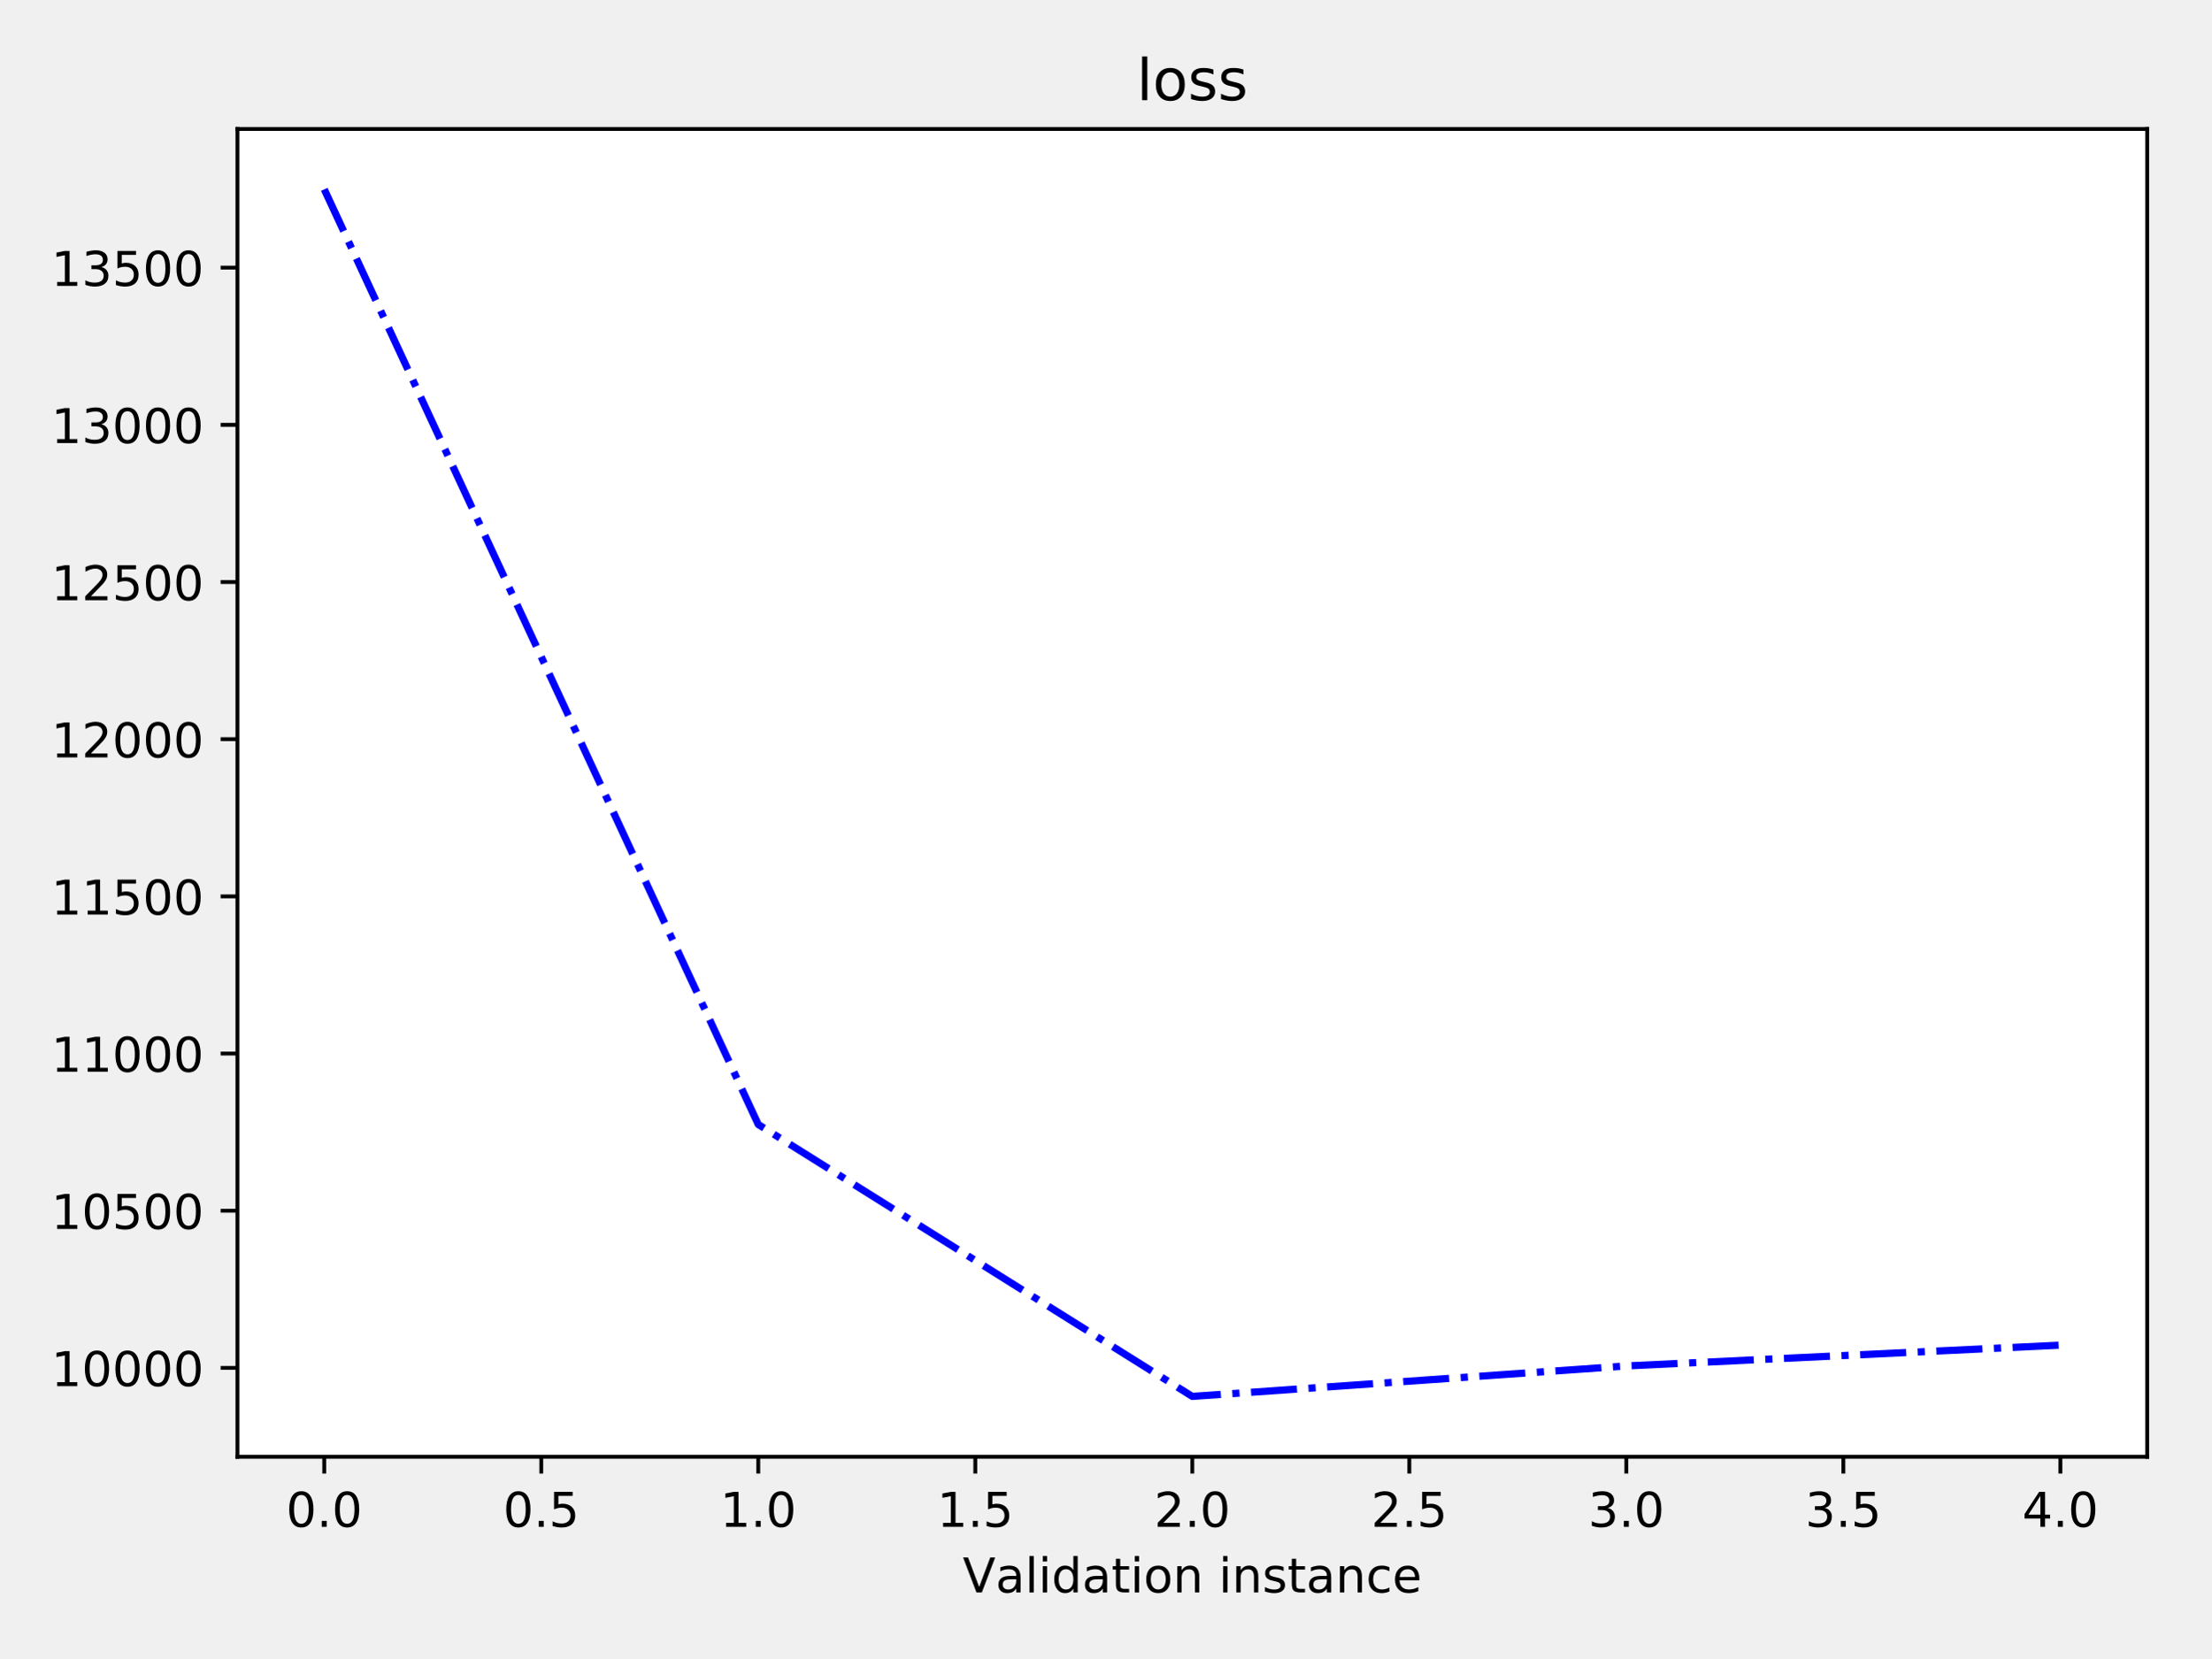
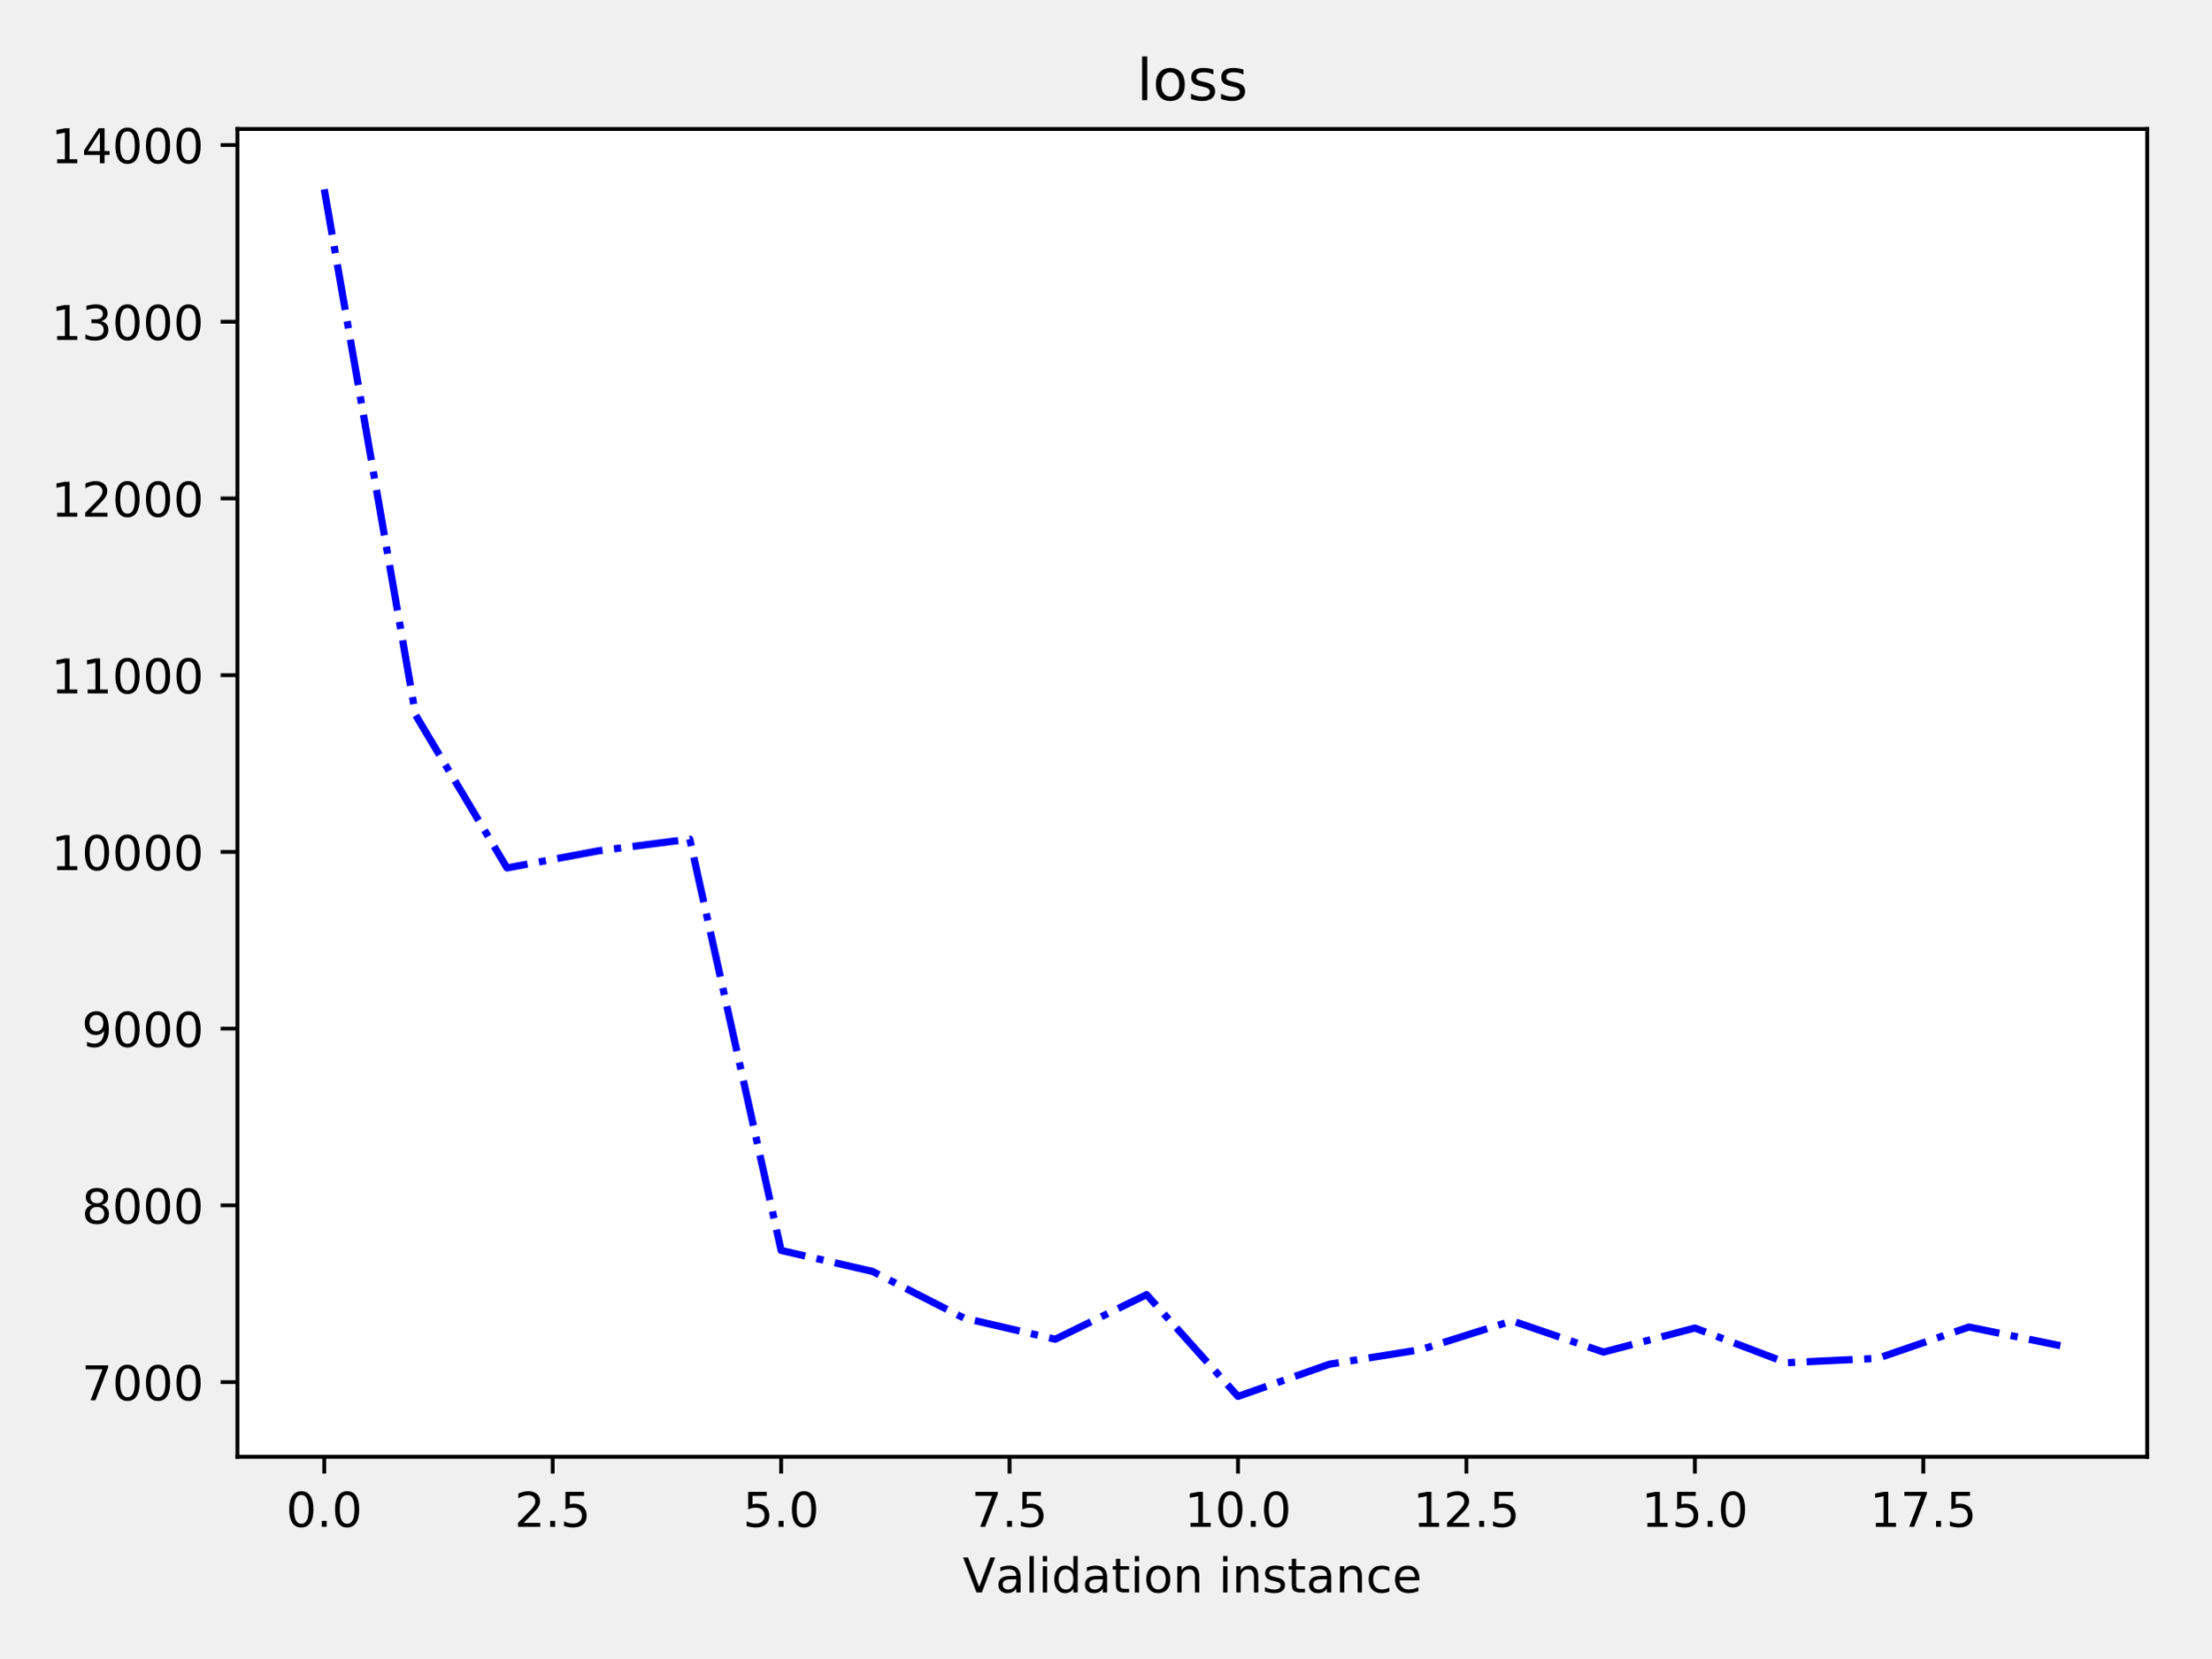
<svg xmlns="http://www.w3.org/2000/svg" xmlns:xlink="http://www.w3.org/1999/xlink" height="345.6pt" version="1.1" viewBox="0 0 460.8 345.6" width="460.8pt">
  <defs>
    <style type="text/css">
*{stroke-linecap:butt;stroke-linejoin:round;}
  </style>
  </defs>
  <g id="figure_1">
    <g id="axes_1">
      <g id="patch_1">
        <path d="M 49.48 303.64  L 447.48 303.64  L 447.48 26.88  L 49.48 26.88  z " style="fill:#ffffff;" />
      </g>
      <g id="matplotlib.axis_1">
        <g id="xtick_1">
          <g id="line2d_1">
            <defs>
-               <path d="M 0 0  L 0 3.5  " id="m26a36764b0" style="stroke:#000000;stroke-width:0.8;" />
-             </defs>
-             <g>
-               <use style="stroke:#000000;stroke-width:0.8;" x="67.571" xlink:href="#m26a36764b0" y="303.64" />
+               <path d="M 0 0  L 0 3.5  " id="m8a1fa33172" style="stroke:#000000;stroke-width:0.8;" />
+             </defs>
+             <g>
+               <use style="stroke:#000000;stroke-width:0.8;" x="67.571" xlink:href="#m8a1fa33172" y="303.64" />
            </g>
          </g>
          <g id="text_1">
            <defs>
              <path d="M 31.781 66.406  Q 24.172 66.406 20.328 58.906  Q 16.5 51.422 16.5 36.375  Q 16.5 21.391 20.328 13.891  Q 24.172 6.391 31.781 6.391  Q 39.453 6.391 43.281 13.891  Q 47.125 21.391 47.125 36.375  Q 47.125 51.422 43.281 58.906  Q 39.453 66.406 31.781 66.406  z M 31.781 74.219  Q 44.047 74.219 50.516 64.516  Q 56.984 54.828 56.984 36.375  Q 56.984 17.969 50.516 8.266  Q 44.047 -1.422 31.781 -1.422  Q 19.531 -1.422 13.062 8.266  Q 6.594 17.969 6.594 36.375  Q 6.594 54.828 13.062 64.516  Q 19.531 74.219 31.781 74.219  z " id="DejaVuSans-30" />
              <path d="M 10.688 12.406  L 21 12.406  L 21 0  L 10.688 0  z " id="DejaVuSans-2e" />
            </defs>
            <g transform="translate(59.61935 318.2384)scale(0.1 -0.1)">
              <use xlink:href="#DejaVuSans-30" />
              <use x="63.623" xlink:href="#DejaVuSans-2e" />
              <use x="95.41" xlink:href="#DejaVuSans-30" />
            </g>
          </g>
        </g>
        <g id="xtick_2">
          <g id="line2d_2">
            <g>
-               <use style="stroke:#000000;stroke-width:0.8;" x="112.798" xlink:href="#m26a36764b0" y="303.64" />
+               <use style="stroke:#000000;stroke-width:0.8;" x="115.179" xlink:href="#m8a1fa33172" y="303.64" />
            </g>
          </g>
          <g id="text_2">
            <defs>
+               <path d="M 19.188 8.297  L 53.609 8.297  L 53.609 0  L 7.328 0  L 7.328 8.297  Q 12.938 14.109 22.625 23.891  Q 32.328 33.688 34.812 36.531  Q 39.547 41.844 41.422 45.531  Q 43.312 49.219 43.312 52.781  Q 43.312 58.594 39.234 62.25  Q 35.156 65.922 28.609 65.922  Q 23.969 65.922 18.812 64.312  Q 13.672 62.703 7.812 59.422  L 7.812 69.391  Q 13.766 71.781 18.938 73  Q 24.125 74.219 28.422 74.219  Q 39.75 74.219 46.484 68.547  Q 53.219 62.891 53.219 53.422  Q 53.219 48.922 51.531 44.891  Q 49.859 40.875 45.406 35.406  Q 44.188 33.984 37.641 27.219  Q 31.109 20.453 19.188 8.297  z " id="DejaVuSans-32" />
              <path d="M 10.797 72.906  L 49.516 72.906  L 49.516 64.594  L 19.828 64.594  L 19.828 46.734  Q 21.969 47.469 24.109 47.828  Q 26.266 48.188 28.422 48.188  Q 40.625 48.188 47.75 41.5  Q 54.891 34.812 54.891 23.391  Q 54.891 11.625 47.562 5.094  Q 40.234 -1.422 26.906 -1.422  Q 22.312 -1.422 17.547 -0.641  Q 12.797 0.141 7.719 1.703  L 7.719 11.625  Q 12.109 9.234 16.797 8.062  Q 21.484 6.891 26.703 6.891  Q 35.156 6.891 40.078 11.328  Q 45.016 15.766 45.016 23.391  Q 45.016 31 40.078 35.438  Q 35.156 39.891 26.703 39.891  Q 22.75 39.891 18.812 39.016  Q 14.891 38.141 10.797 36.281  z " id="DejaVuSans-35" />
            </defs>
-             <g transform="translate(104.8466 318.2384)scale(0.1 -0.1)">
-               <use xlink:href="#DejaVuSans-30" />
-               <use x="63.623" xlink:href="#DejaVuSans-2e" />
-               <use x="95.41" xlink:href="#DejaVuSans-35" />
-             </g>
-           </g>
-         </g>
-         <g id="xtick_3">
-           <g id="line2d_3">
-             <g>
-               <use style="stroke:#000000;stroke-width:0.8;" x="158.025" xlink:href="#m26a36764b0" y="303.64" />
-             </g>
-           </g>
-           <g id="text_3">
-             <defs>
-               <path d="M 12.406 8.297  L 28.516 8.297  L 28.516 63.922  L 10.984 60.406  L 10.984 69.391  L 28.422 72.906  L 38.281 72.906  L 38.281 8.297  L 54.391 8.297  L 54.391 0  L 12.406 0  z " id="DejaVuSans-31" />
-             </defs>
-             <g transform="translate(150.0739 318.2384)scale(0.1 -0.1)">
-               <use xlink:href="#DejaVuSans-31" />
-               <use x="63.623" xlink:href="#DejaVuSans-2e" />
-               <use x="95.41" xlink:href="#DejaVuSans-30" />
-             </g>
-           </g>
-         </g>
-         <g id="xtick_4">
-           <g id="line2d_4">
-             <g>
-               <use style="stroke:#000000;stroke-width:0.8;" x="203.253" xlink:href="#m26a36764b0" y="303.64" />
-             </g>
-           </g>
-           <g id="text_4">
-             <g transform="translate(195.3012 318.2384)scale(0.1 -0.1)">
-               <use xlink:href="#DejaVuSans-31" />
-               <use x="63.623" xlink:href="#DejaVuSans-2e" />
-               <use x="95.41" xlink:href="#DejaVuSans-35" />
-             </g>
-           </g>
-         </g>
-         <g id="xtick_5">
-           <g id="line2d_5">
-             <g>
-               <use style="stroke:#000000;stroke-width:0.8;" x="248.48" xlink:href="#m26a36764b0" y="303.64" />
-             </g>
-           </g>
-           <g id="text_5">
-             <defs>
-               <path d="M 19.188 8.297  L 53.609 8.297  L 53.609 0  L 7.328 0  L 7.328 8.297  Q 12.938 14.109 22.625 23.891  Q 32.328 33.688 34.812 36.531  Q 39.547 41.844 41.422 45.531  Q 43.312 49.219 43.312 52.781  Q 43.312 58.594 39.234 62.25  Q 35.156 65.922 28.609 65.922  Q 23.969 65.922 18.812 64.312  Q 13.672 62.703 7.812 59.422  L 7.812 69.391  Q 13.766 71.781 18.938 73  Q 24.125 74.219 28.422 74.219  Q 39.75 74.219 46.484 68.547  Q 53.219 62.891 53.219 53.422  Q 53.219 48.922 51.531 44.891  Q 49.859 40.875 45.406 35.406  Q 44.188 33.984 37.641 27.219  Q 31.109 20.453 19.188 8.297  z " id="DejaVuSans-32" />
-             </defs>
-             <g transform="translate(240.5284 318.2384)scale(0.1 -0.1)">
-               <use xlink:href="#DejaVuSans-32" />
-               <use x="63.623" xlink:href="#DejaVuSans-2e" />
-               <use x="95.41" xlink:href="#DejaVuSans-30" />
-             </g>
-           </g>
-         </g>
-         <g id="xtick_6">
-           <g id="line2d_6">
-             <g>
-               <use style="stroke:#000000;stroke-width:0.8;" x="293.707" xlink:href="#m26a36764b0" y="303.64" />
-             </g>
-           </g>
-           <g id="text_6">
-             <g transform="translate(285.7557 318.2384)scale(0.1 -0.1)">
+             <g transform="translate(107.227 318.2384)scale(0.1 -0.1)">
              <use xlink:href="#DejaVuSans-32" />
              <use x="63.623" xlink:href="#DejaVuSans-2e" />
              <use x="95.41" xlink:href="#DejaVuSans-35" />
            </g>
          </g>
        </g>
+         <g id="xtick_3">
+           <g id="line2d_3">
+             <g>
+               <use style="stroke:#000000;stroke-width:0.8;" x="162.786" xlink:href="#m8a1fa33172" y="303.64" />
+             </g>
+           </g>
+           <g id="text_3">
+             <g transform="translate(154.8347 318.2384)scale(0.1 -0.1)">
+               <use xlink:href="#DejaVuSans-35" />
+               <use x="63.623" xlink:href="#DejaVuSans-2e" />
+               <use x="95.41" xlink:href="#DejaVuSans-30" />
+             </g>
+           </g>
+         </g>
+         <g id="xtick_4">
+           <g id="line2d_4">
+             <g>
+               <use style="stroke:#000000;stroke-width:0.8;" x="210.394" xlink:href="#m8a1fa33172" y="303.64" />
+             </g>
+           </g>
+           <g id="text_4">
+             <defs>
+               <path d="M 8.203 72.906  L 55.078 72.906  L 55.078 68.703  L 28.609 0  L 18.312 0  L 43.219 64.594  L 8.203 64.594  z " id="DejaVuSans-37" />
+             </defs>
+             <g transform="translate(202.4423 318.2384)scale(0.1 -0.1)">
+               <use xlink:href="#DejaVuSans-37" />
+               <use x="63.623" xlink:href="#DejaVuSans-2e" />
+               <use x="95.41" xlink:href="#DejaVuSans-35" />
+             </g>
+           </g>
+         </g>
+         <g id="xtick_5">
+           <g id="line2d_5">
+             <g>
+               <use style="stroke:#000000;stroke-width:0.8;" x="258.002" xlink:href="#m8a1fa33172" y="303.64" />
+             </g>
+           </g>
+           <g id="text_5">
+             <defs>
+               <path d="M 12.406 8.297  L 28.516 8.297  L 28.516 63.922  L 10.984 60.406  L 10.984 69.391  L 28.422 72.906  L 38.281 72.906  L 38.281 8.297  L 54.391 8.297  L 54.391 0  L 12.406 0  z " id="DejaVuSans-31" />
+             </defs>
+             <g transform="translate(246.8687 318.2384)scale(0.1 -0.1)">
+               <use xlink:href="#DejaVuSans-31" />
+               <use x="63.623" xlink:href="#DejaVuSans-30" />
+               <use x="127.246" xlink:href="#DejaVuSans-2e" />
+               <use x="159.033" xlink:href="#DejaVuSans-30" />
+             </g>
+           </g>
+         </g>
+         <g id="xtick_6">
+           <g id="line2d_6">
+             <g>
+               <use style="stroke:#000000;stroke-width:0.8;" x="305.609" xlink:href="#m8a1fa33172" y="303.64" />
+             </g>
+           </g>
+           <g id="text_6">
+             <g transform="translate(294.4764 318.2384)scale(0.1 -0.1)">
+               <use xlink:href="#DejaVuSans-31" />
+               <use x="63.623" xlink:href="#DejaVuSans-32" />
+               <use x="127.246" xlink:href="#DejaVuSans-2e" />
+               <use x="159.033" xlink:href="#DejaVuSans-35" />
+             </g>
+           </g>
+         </g>
        <g id="xtick_7">
          <g id="line2d_7">
            <g>
-               <use style="stroke:#000000;stroke-width:0.8;" x="338.935" xlink:href="#m26a36764b0" y="303.64" />
+               <use style="stroke:#000000;stroke-width:0.8;" x="353.217" xlink:href="#m8a1fa33172" y="303.64" />
            </g>
          </g>
          <g id="text_7">
-             <defs>
-               <path d="M 40.578 39.312  Q 47.656 37.797 51.625 33  Q 55.609 28.219 55.609 21.188  Q 55.609 10.406 48.188 4.484  Q 40.766 -1.422 27.094 -1.422  Q 22.516 -1.422 17.656 -0.516  Q 12.797 0.391 7.625 2.203  L 7.625 11.719  Q 11.719 9.328 16.594 8.109  Q 21.484 6.891 26.812 6.891  Q 36.078 6.891 40.938 10.547  Q 45.797 14.203 45.797 21.188  Q 45.797 27.641 41.281 31.266  Q 36.766 34.906 28.719 34.906  L 20.219 34.906  L 20.219 43.016  L 29.109 43.016  Q 36.375 43.016 40.234 45.922  Q 44.094 48.828 44.094 54.297  Q 44.094 59.906 40.109 62.906  Q 36.141 65.922 28.719 65.922  Q 24.656 65.922 20.016 65.031  Q 15.375 64.156 9.812 62.312  L 9.812 71.094  Q 15.438 72.656 20.344 73.438  Q 25.25 74.219 29.594 74.219  Q 40.828 74.219 47.359 69.109  Q 53.906 64.016 53.906 55.328  Q 53.906 49.266 50.438 45.094  Q 46.969 40.922 40.578 39.312  z " id="DejaVuSans-33" />
-             </defs>
-             <g transform="translate(330.983 318.2384)scale(0.1 -0.1)">
-               <use xlink:href="#DejaVuSans-33" />
-               <use x="63.623" xlink:href="#DejaVuSans-2e" />
-               <use x="95.41" xlink:href="#DejaVuSans-30" />
+             <g transform="translate(342.084 318.2384)scale(0.1 -0.1)">
+               <use xlink:href="#DejaVuSans-31" />
+               <use x="63.623" xlink:href="#DejaVuSans-35" />
+               <use x="127.246" xlink:href="#DejaVuSans-2e" />
+               <use x="159.033" xlink:href="#DejaVuSans-30" />
            </g>
          </g>
        </g>
        <g id="xtick_8">
          <g id="line2d_8">
            <g>
-               <use style="stroke:#000000;stroke-width:0.8;" x="384.162" xlink:href="#m26a36764b0" y="303.64" />
+               <use style="stroke:#000000;stroke-width:0.8;" x="400.824" xlink:href="#m8a1fa33172" y="303.64" />
            </g>
          </g>
          <g id="text_8">
-             <g transform="translate(376.2103 318.2384)scale(0.1 -0.1)">
-               <use xlink:href="#DejaVuSans-33" />
-               <use x="63.623" xlink:href="#DejaVuSans-2e" />
-               <use x="95.41" xlink:href="#DejaVuSans-35" />
-             </g>
-           </g>
-         </g>
-         <g id="xtick_9">
-           <g id="line2d_9">
-             <g>
-               <use style="stroke:#000000;stroke-width:0.8;" x="429.389" xlink:href="#m26a36764b0" y="303.64" />
-             </g>
-           </g>
-           <g id="text_9">
-             <defs>
-               <path d="M 37.797 64.312  L 12.891 25.391  L 37.797 25.391  z M 35.203 72.906  L 47.609 72.906  L 47.609 25.391  L 58.016 25.391  L 58.016 17.188  L 47.609 17.188  L 47.609 0  L 37.797 0  L 37.797 17.188  L 4.891 17.188  L 4.891 26.703  z " id="DejaVuSans-34" />
-             </defs>
-             <g transform="translate(421.4375 318.2384)scale(0.1 -0.1)">
-               <use xlink:href="#DejaVuSans-34" />
-               <use x="63.623" xlink:href="#DejaVuSans-2e" />
-               <use x="95.41" xlink:href="#DejaVuSans-30" />
-             </g>
-           </g>
-         </g>
-         <g id="text_10">
+             <g transform="translate(389.6917 318.2384)scale(0.1 -0.1)">
+               <use xlink:href="#DejaVuSans-31" />
+               <use x="63.623" xlink:href="#DejaVuSans-37" />
+               <use x="127.246" xlink:href="#DejaVuSans-2e" />
+               <use x="159.033" xlink:href="#DejaVuSans-35" />
+             </g>
+           </g>
+         </g>
+         <g id="text_9">
          <defs>
            <path d="M 28.609 0  L 0.781 72.906  L 11.078 72.906  L 34.188 11.531  L 57.328 72.906  L 67.578 72.906  L 39.797 0  z " id="DejaVuSans-56" />
            <path d="M 34.281 27.484  Q 23.391 27.484 19.188 25  Q 14.984 22.516 14.984 16.5  Q 14.984 11.719 18.141 8.906  Q 21.297 6.109 26.703 6.109  Q 34.188 6.109 38.703 11.406  Q 43.219 16.703 43.219 25.484  L 43.219 27.484  z M 52.203 31.203  L 52.203 0  L 43.219 0  L 43.219 8.297  Q 40.141 3.328 35.547 0.953  Q 30.953 -1.422 24.312 -1.422  Q 15.922 -1.422 10.953 3.297  Q 6 8.016 6 15.922  Q 6 25.141 12.172 29.828  Q 18.359 34.516 30.609 34.516  L 43.219 34.516  L 43.219 35.406  Q 43.219 41.609 39.141 45  Q 35.062 48.391 27.688 48.391  Q 23 48.391 18.547 47.266  Q 14.109 46.141 10.016 43.891  L 10.016 52.203  Q 14.938 54.109 19.578 55.047  Q 24.219 56 28.609 56  Q 40.484 56 46.344 49.844  Q 52.203 43.703 52.203 31.203  z " id="DejaVuSans-61" />
            <path d="M 9.422 75.984  L 18.406 75.984  L 18.406 0  L 9.422 0  z " id="DejaVuSans-6c" />
            <path d="M 9.422 54.688  L 18.406 54.688  L 18.406 0  L 9.422 0  z M 9.422 75.984  L 18.406 75.984  L 18.406 64.594  L 9.422 64.594  z " id="DejaVuSans-69" />
            <path d="M 45.406 46.391  L 45.406 75.984  L 54.391 75.984  L 54.391 0  L 45.406 0  L 45.406 8.203  Q 42.578 3.328 38.25 0.953  Q 33.938 -1.422 27.875 -1.422  Q 17.969 -1.422 11.734 6.484  Q 5.516 14.406 5.516 27.297  Q 5.516 40.188 11.734 48.094  Q 17.969 56 27.875 56  Q 33.938 56 38.25 53.625  Q 42.578 51.266 45.406 46.391  z M 14.797 27.297  Q 14.797 17.391 18.875 11.75  Q 22.953 6.109 30.078 6.109  Q 37.203 6.109 41.297 11.75  Q 45.406 17.391 45.406 27.297  Q 45.406 37.203 41.297 42.844  Q 37.203 48.484 30.078 48.484  Q 22.953 48.484 18.875 42.844  Q 14.797 37.203 14.797 27.297  z " id="DejaVuSans-64" />
            <path d="M 18.312 70.219  L 18.312 54.688  L 36.812 54.688  L 36.812 47.703  L 18.312 47.703  L 18.312 18.016  Q 18.312 11.328 20.141 9.422  Q 21.969 7.516 27.594 7.516  L 36.812 7.516  L 36.812 0  L 27.594 0  Q 17.188 0 13.234 3.875  Q 9.281 7.766 9.281 18.016  L 9.281 47.703  L 2.688 47.703  L 2.688 54.688  L 9.281 54.688  L 9.281 70.219  z " id="DejaVuSans-74" />
            <path d="M 30.609 48.391  Q 23.391 48.391 19.188 42.75  Q 14.984 37.109 14.984 27.297  Q 14.984 17.484 19.156 11.844  Q 23.344 6.203 30.609 6.203  Q 37.797 6.203 41.984 11.859  Q 46.188 17.531 46.188 27.297  Q 46.188 37.016 41.984 42.703  Q 37.797 48.391 30.609 48.391  z M 30.609 56  Q 42.328 56 49.016 48.375  Q 55.719 40.766 55.719 27.297  Q 55.719 13.875 49.016 6.219  Q 42.328 -1.422 30.609 -1.422  Q 18.844 -1.422 12.172 6.219  Q 5.516 13.875 5.516 27.297  Q 5.516 40.766 12.172 48.375  Q 18.844 56 30.609 56  z " id="DejaVuSans-6f" />
            <path d="M 54.891 33.016  L 54.891 0  L 45.906 0  L 45.906 32.719  Q 45.906 40.484 42.875 44.328  Q 39.844 48.188 33.797 48.188  Q 26.516 48.188 22.312 43.547  Q 18.109 38.922 18.109 30.906  L 18.109 0  L 9.078 0  L 9.078 54.688  L 18.109 54.688  L 18.109 46.188  Q 21.344 51.125 25.703 53.562  Q 30.078 56 35.797 56  Q 45.219 56 50.047 50.172  Q 54.891 44.344 54.891 33.016  z " id="DejaVuSans-6e" />
            <path id="DejaVuSans-20" />
            <path d="M 44.281 53.078  L 44.281 44.578  Q 40.484 46.531 36.375 47.5  Q 32.281 48.484 27.875 48.484  Q 21.188 48.484 17.844 46.438  Q 14.5 44.391 14.5 40.281  Q 14.5 37.156 16.891 35.375  Q 19.281 33.594 26.516 31.984  L 29.594 31.297  Q 39.156 29.25 43.188 25.516  Q 47.219 21.781 47.219 15.094  Q 47.219 7.469 41.188 3.016  Q 35.156 -1.422 24.609 -1.422  Q 20.219 -1.422 15.453 -0.562  Q 10.688 0.297 5.422 2  L 5.422 11.281  Q 10.406 8.688 15.234 7.391  Q 20.062 6.109 24.812 6.109  Q 31.156 6.109 34.562 8.281  Q 37.984 10.453 37.984 14.406  Q 37.984 18.062 35.516 20.016  Q 33.062 21.969 24.703 23.781  L 21.578 24.516  Q 13.234 26.266 9.516 29.906  Q 5.812 33.547 5.812 39.891  Q 5.812 47.609 11.281 51.797  Q 16.75 56 26.812 56  Q 31.781 56 36.172 55.266  Q 40.578 54.547 44.281 53.078  z " id="DejaVuSans-73" />
            <path d="M 48.781 52.594  L 48.781 44.188  Q 44.969 46.297 41.141 47.344  Q 37.312 48.391 33.406 48.391  Q 24.656 48.391 19.812 42.844  Q 14.984 37.312 14.984 27.297  Q 14.984 17.281 19.812 11.734  Q 24.656 6.203 33.406 6.203  Q 37.312 6.203 41.141 7.25  Q 44.969 8.297 48.781 10.406  L 48.781 2.094  Q 45.016 0.344 40.984 -0.531  Q 36.969 -1.422 32.422 -1.422  Q 20.062 -1.422 12.781 6.344  Q 5.516 14.109 5.516 27.297  Q 5.516 40.672 12.859 48.328  Q 20.219 56 33.016 56  Q 37.156 56 41.109 55.141  Q 45.062 54.297 48.781 52.594  z " id="DejaVuSans-63" />
            <path d="M 56.203 29.594  L 56.203 25.203  L 14.891 25.203  Q 15.484 15.922 20.484 11.062  Q 25.484 6.203 34.422 6.203  Q 39.594 6.203 44.453 7.469  Q 49.312 8.734 54.109 11.281  L 54.109 2.781  Q 49.266 0.734 44.188 -0.344  Q 39.109 -1.422 33.891 -1.422  Q 20.797 -1.422 13.156 6.188  Q 5.516 13.812 5.516 26.812  Q 5.516 40.234 12.766 48.109  Q 20.016 56 32.328 56  Q 43.359 56 49.781 48.891  Q 56.203 41.797 56.203 29.594  z M 47.219 32.234  Q 47.125 39.594 43.094 43.984  Q 39.062 48.391 32.422 48.391  Q 24.906 48.391 20.391 44.141  Q 15.875 39.891 15.188 32.172  z " id="DejaVuSans-65" />
          </defs>
          <g transform="translate(200.637 331.9166)scale(0.1 -0.1)">
            <use xlink:href="#DejaVuSans-56" />
            <use x="68.299" xlink:href="#DejaVuSans-61" />
            <use x="129.578" xlink:href="#DejaVuSans-6c" />
            <use x="157.361" xlink:href="#DejaVuSans-69" />
            <use x="185.145" xlink:href="#DejaVuSans-64" />
            <use x="248.621" xlink:href="#DejaVuSans-61" />
            <use x="309.9" xlink:href="#DejaVuSans-74" />
            <use x="349.109" xlink:href="#DejaVuSans-69" />
            <use x="376.893" xlink:href="#DejaVuSans-6f" />
            <use x="438.074" xlink:href="#DejaVuSans-6e" />
            <use x="501.453" xlink:href="#DejaVuSans-20" />
            <use x="533.24" xlink:href="#DejaVuSans-69" />
            <use x="561.023" xlink:href="#DejaVuSans-6e" />
            <use x="624.402" xlink:href="#DejaVuSans-73" />
            <use x="676.502" xlink:href="#DejaVuSans-74" />
            <use x="715.711" xlink:href="#DejaVuSans-61" />
            <use x="776.99" xlink:href="#DejaVuSans-6e" />
            <use x="840.369" xlink:href="#DejaVuSans-63" />
            <use x="895.35" xlink:href="#DejaVuSans-65" />
          </g>
        </g>
      </g>
      <g id="matplotlib.axis_2">
        <g id="ytick_1">
+           <g id="line2d_9">
+             <defs>
+               <path d="M 0 0  L -3.5 0  " id="m6f8c12708c" style="stroke:#000000;stroke-width:0.8;" />
+             </defs>
+             <g>
+               <use style="stroke:#000000;stroke-width:0.8;" x="49.48" xlink:href="#m6f8c12708c" y="288.07" />
+             </g>
+           </g>
+           <g id="text_10">
+             <g transform="translate(17.03 291.869)scale(0.1 -0.1)">
+               <use xlink:href="#DejaVuSans-37" />
+               <use x="63.623" xlink:href="#DejaVuSans-30" />
+               <use x="127.246" xlink:href="#DejaVuSans-30" />
+               <use x="190.869" xlink:href="#DejaVuSans-30" />
+             </g>
+           </g>
+         </g>
+         <g id="ytick_2">
          <g id="line2d_10">
-             <defs>
-               <path d="M 0 0  L -3.5 0  " id="m2390d01f2f" style="stroke:#000000;stroke-width:0.8;" />
-             </defs>
-             <g>
-               <use style="stroke:#000000;stroke-width:0.8;" x="49.48" xlink:href="#m2390d01f2f" y="285.11" />
+             <g>
+               <use style="stroke:#000000;stroke-width:0.8;" x="49.48" xlink:href="#m6f8c12708c" y="251.234" />
            </g>
          </g>
          <g id="text_11">
-             <g transform="translate(10.6675 288.9093)scale(0.1 -0.1)">
-               <use xlink:href="#DejaVuSans-31" />
-               <use x="63.623" xlink:href="#DejaVuSans-30" />
-               <use x="127.246" xlink:href="#DejaVuSans-30" />
-               <use x="190.869" xlink:href="#DejaVuSans-30" />
-               <use x="254.492" xlink:href="#DejaVuSans-30" />
-             </g>
-           </g>
-         </g>
-         <g id="ytick_2">
+             <defs>
+               <path d="M 31.781 34.625  Q 24.75 34.625 20.719 30.859  Q 16.703 27.094 16.703 20.516  Q 16.703 13.922 20.719 10.156  Q 24.75 6.391 31.781 6.391  Q 38.812 6.391 42.859 10.172  Q 46.922 13.969 46.922 20.516  Q 46.922 27.094 42.891 30.859  Q 38.875 34.625 31.781 34.625  z M 21.922 38.812  Q 15.578 40.375 12.031 44.719  Q 8.5 49.078 8.5 55.328  Q 8.5 64.062 14.719 69.141  Q 20.953 74.219 31.781 74.219  Q 42.672 74.219 48.875 69.141  Q 55.078 64.062 55.078 55.328  Q 55.078 49.078 51.531 44.719  Q 48 40.375 41.703 38.812  Q 48.828 37.156 52.797 32.312  Q 56.781 27.484 56.781 20.516  Q 56.781 9.906 50.312 4.234  Q 43.844 -1.422 31.781 -1.422  Q 19.734 -1.422 13.25 4.234  Q 6.781 9.906 6.781 20.516  Q 6.781 27.484 10.781 32.312  Q 14.797 37.156 21.922 38.812  z M 18.312 54.391  Q 18.312 48.734 21.844 45.562  Q 25.391 42.391 31.781 42.391  Q 38.141 42.391 41.719 45.562  Q 45.312 48.734 45.312 54.391  Q 45.312 60.062 41.719 63.234  Q 38.141 66.406 31.781 66.406  Q 25.391 66.406 21.844 63.234  Q 18.312 60.062 18.312 54.391  z " id="DejaVuSans-38" />
+             </defs>
+             <g transform="translate(17.03 255.0335)scale(0.1 -0.1)">
+               <use xlink:href="#DejaVuSans-38" />
+               <use x="63.623" xlink:href="#DejaVuSans-30" />
+               <use x="127.246" xlink:href="#DejaVuSans-30" />
+               <use x="190.869" xlink:href="#DejaVuSans-30" />
+             </g>
+           </g>
+         </g>
+         <g id="ytick_3">
          <g id="line2d_11">
            <g>
-               <use style="stroke:#000000;stroke-width:0.8;" x="49.48" xlink:href="#m2390d01f2f" y="252.35" />
+               <use style="stroke:#000000;stroke-width:0.8;" x="49.48" xlink:href="#m6f8c12708c" y="214.399" />
            </g>
          </g>
          <g id="text_12">
-             <g transform="translate(10.6675 256.1488)scale(0.1 -0.1)">
-               <use xlink:href="#DejaVuSans-31" />
-               <use x="63.623" xlink:href="#DejaVuSans-30" />
-               <use x="127.246" xlink:href="#DejaVuSans-35" />
-               <use x="190.869" xlink:href="#DejaVuSans-30" />
-               <use x="254.492" xlink:href="#DejaVuSans-30" />
-             </g>
-           </g>
-         </g>
-         <g id="ytick_3">
+             <defs>
+               <path d="M 10.984 1.516  L 10.984 10.5  Q 14.703 8.734 18.5 7.812  Q 22.312 6.891 25.984 6.891  Q 35.75 6.891 40.891 13.453  Q 46.047 20.016 46.781 33.406  Q 43.953 29.203 39.594 26.953  Q 35.25 24.703 29.984 24.703  Q 19.047 24.703 12.672 31.312  Q 6.297 37.938 6.297 49.422  Q 6.297 60.641 12.938 67.422  Q 19.578 74.219 30.609 74.219  Q 43.266 74.219 49.922 64.516  Q 56.594 54.828 56.594 36.375  Q 56.594 19.141 48.406 8.859  Q 40.234 -1.422 26.422 -1.422  Q 22.703 -1.422 18.891 -0.688  Q 15.094 0.047 10.984 1.516  z M 30.609 32.422  Q 37.25 32.422 41.125 36.953  Q 45.016 41.5 45.016 49.422  Q 45.016 57.281 41.125 61.844  Q 37.25 66.406 30.609 66.406  Q 23.969 66.406 20.094 61.844  Q 16.219 57.281 16.219 49.422  Q 16.219 41.5 20.094 36.953  Q 23.969 32.422 30.609 32.422  z " id="DejaVuSans-39" />
+             </defs>
+             <g transform="translate(17.03 218.1979)scale(0.1 -0.1)">
+               <use xlink:href="#DejaVuSans-39" />
+               <use x="63.623" xlink:href="#DejaVuSans-30" />
+               <use x="127.246" xlink:href="#DejaVuSans-30" />
+               <use x="190.869" xlink:href="#DejaVuSans-30" />
+             </g>
+           </g>
+         </g>
+         <g id="ytick_4">
          <g id="line2d_12">
            <g>
-               <use style="stroke:#000000;stroke-width:0.8;" x="49.48" xlink:href="#m2390d01f2f" y="219.589" />
+               <use style="stroke:#000000;stroke-width:0.8;" x="49.48" xlink:href="#m6f8c12708c" y="177.563" />
            </g>
          </g>
          <g id="text_13">
-             <g transform="translate(10.6675 223.3882)scale(0.1 -0.1)">
+             <g transform="translate(10.6675 181.3623)scale(0.1 -0.1)">
+               <use xlink:href="#DejaVuSans-31" />
+               <use x="63.623" xlink:href="#DejaVuSans-30" />
+               <use x="127.246" xlink:href="#DejaVuSans-30" />
+               <use x="190.869" xlink:href="#DejaVuSans-30" />
+               <use x="254.492" xlink:href="#DejaVuSans-30" />
+             </g>
+           </g>
+         </g>
+         <g id="ytick_5">
+           <g id="line2d_13">
+             <g>
+               <use style="stroke:#000000;stroke-width:0.8;" x="49.48" xlink:href="#m6f8c12708c" y="140.728" />
+             </g>
+           </g>
+           <g id="text_14">
+             <g transform="translate(10.6675 144.5268)scale(0.1 -0.1)">
              <use xlink:href="#DejaVuSans-31" />
              <use x="63.623" xlink:href="#DejaVuSans-31" />
              <use x="127.246" xlink:href="#DejaVuSans-30" />
              <use x="190.869" xlink:href="#DejaVuSans-30" />
              <use x="254.492" xlink:href="#DejaVuSans-30" />
            </g>
          </g>
        </g>
-         <g id="ytick_4">
-           <g id="line2d_13">
-             <g>
-               <use style="stroke:#000000;stroke-width:0.8;" x="49.48" xlink:href="#m2390d01f2f" y="186.829" />
-             </g>
-           </g>
-           <g id="text_14">
-             <g transform="translate(10.6675 190.6277)scale(0.1 -0.1)">
-               <use xlink:href="#DejaVuSans-31" />
-               <use x="63.623" xlink:href="#DejaVuSans-31" />
-               <use x="127.246" xlink:href="#DejaVuSans-35" />
-               <use x="190.869" xlink:href="#DejaVuSans-30" />
-               <use x="254.492" xlink:href="#DejaVuSans-30" />
-             </g>
-           </g>
-         </g>
-         <g id="ytick_5">
+         <g id="ytick_6">
          <g id="line2d_14">
            <g>
-               <use style="stroke:#000000;stroke-width:0.8;" x="49.48" xlink:href="#m2390d01f2f" y="154.068" />
+               <use style="stroke:#000000;stroke-width:0.8;" x="49.48" xlink:href="#m6f8c12708c" y="103.892" />
            </g>
          </g>
          <g id="text_15">
-             <g transform="translate(10.6675 157.8672)scale(0.1 -0.1)">
+             <g transform="translate(10.6675 107.6912)scale(0.1 -0.1)">
              <use xlink:href="#DejaVuSans-31" />
              <use x="63.623" xlink:href="#DejaVuSans-32" />
              <use x="127.246" xlink:href="#DejaVuSans-30" />
              <use x="190.869" xlink:href="#DejaVuSans-30" />
              <use x="254.492" xlink:href="#DejaVuSans-30" />
            </g>
          </g>
        </g>
-         <g id="ytick_6">
+         <g id="ytick_7">
          <g id="line2d_15">
            <g>
-               <use style="stroke:#000000;stroke-width:0.8;" x="49.48" xlink:href="#m2390d01f2f" y="121.307" />
+               <use style="stroke:#000000;stroke-width:0.8;" x="49.48" xlink:href="#m6f8c12708c" y="67.056" />
            </g>
          </g>
          <g id="text_16">
-             <g transform="translate(10.6675 125.1067)scale(0.1 -0.1)">
-               <use xlink:href="#DejaVuSans-31" />
-               <use x="63.623" xlink:href="#DejaVuSans-32" />
-               <use x="127.246" xlink:href="#DejaVuSans-35" />
-               <use x="190.869" xlink:href="#DejaVuSans-30" />
-               <use x="254.492" xlink:href="#DejaVuSans-30" />
-             </g>
-           </g>
-         </g>
-         <g id="ytick_7">
+             <defs>
+               <path d="M 40.578 39.312  Q 47.656 37.797 51.625 33  Q 55.609 28.219 55.609 21.188  Q 55.609 10.406 48.188 4.484  Q 40.766 -1.422 27.094 -1.422  Q 22.516 -1.422 17.656 -0.516  Q 12.797 0.391 7.625 2.203  L 7.625 11.719  Q 11.719 9.328 16.594 8.109  Q 21.484 6.891 26.812 6.891  Q 36.078 6.891 40.938 10.547  Q 45.797 14.203 45.797 21.188  Q 45.797 27.641 41.281 31.266  Q 36.766 34.906 28.719 34.906  L 20.219 34.906  L 20.219 43.016  L 29.109 43.016  Q 36.375 43.016 40.234 45.922  Q 44.094 48.828 44.094 54.297  Q 44.094 59.906 40.109 62.906  Q 36.141 65.922 28.719 65.922  Q 24.656 65.922 20.016 65.031  Q 15.375 64.156 9.812 62.312  L 9.812 71.094  Q 15.438 72.656 20.344 73.438  Q 25.25 74.219 29.594 74.219  Q 40.828 74.219 47.359 69.109  Q 53.906 64.016 53.906 55.328  Q 53.906 49.266 50.438 45.094  Q 46.969 40.922 40.578 39.312  z " id="DejaVuSans-33" />
+             </defs>
+             <g transform="translate(10.6675 70.85564)scale(0.1 -0.1)">
+               <use xlink:href="#DejaVuSans-31" />
+               <use x="63.623" xlink:href="#DejaVuSans-33" />
+               <use x="127.246" xlink:href="#DejaVuSans-30" />
+               <use x="190.869" xlink:href="#DejaVuSans-30" />
+               <use x="254.492" xlink:href="#DejaVuSans-30" />
+             </g>
+           </g>
+         </g>
+         <g id="ytick_8">
          <g id="line2d_16">
            <g>
-               <use style="stroke:#000000;stroke-width:0.8;" x="49.48" xlink:href="#m2390d01f2f" y="88.547" />
+               <use style="stroke:#000000;stroke-width:0.8;" x="49.48" xlink:href="#m6f8c12708c" y="30.221" />
            </g>
          </g>
          <g id="text_17">
-             <g transform="translate(10.6675 92.34618)scale(0.1 -0.1)">
-               <use xlink:href="#DejaVuSans-31" />
-               <use x="63.623" xlink:href="#DejaVuSans-33" />
-               <use x="127.246" xlink:href="#DejaVuSans-30" />
-               <use x="190.869" xlink:href="#DejaVuSans-30" />
-               <use x="254.492" xlink:href="#DejaVuSans-30" />
-             </g>
-           </g>
-         </g>
-         <g id="ytick_8">
-           <g id="line2d_17">
-             <g>
-               <use style="stroke:#000000;stroke-width:0.8;" x="49.48" xlink:href="#m2390d01f2f" y="55.786" />
-             </g>
-           </g>
-           <g id="text_18">
-             <g transform="translate(10.6675 59.58566)scale(0.1 -0.1)">
-               <use xlink:href="#DejaVuSans-31" />
-               <use x="63.623" xlink:href="#DejaVuSans-33" />
-               <use x="127.246" xlink:href="#DejaVuSans-35" />
-               <use x="190.869" xlink:href="#DejaVuSans-30" />
-               <use x="254.492" xlink:href="#DejaVuSans-30" />
-             </g>
-           </g>
-         </g>
-       </g>
-       <g id="line2d_18">
-         <path clip-path="url(#pc413562c0d)" d="M 67.571 39.46  L 158.025 234.385  L 248.48 291.06  L 338.935 284.713  L 429.389 280.372  " style="fill:none;stroke:#0000ff;stroke-dasharray:9.6,2.4,1.5,2.4;stroke-dashoffset:0;stroke-width:1.5;" />
+             <defs>
+               <path d="M 37.797 64.312  L 12.891 25.391  L 37.797 25.391  z M 35.203 72.906  L 47.609 72.906  L 47.609 25.391  L 58.016 25.391  L 58.016 17.188  L 47.609 17.188  L 47.609 0  L 37.797 0  L 37.797 17.188  L 4.891 17.188  L 4.891 26.703  z " id="DejaVuSans-34" />
+             </defs>
+             <g transform="translate(10.6675 34.02007)scale(0.1 -0.1)">
+               <use xlink:href="#DejaVuSans-31" />
+               <use x="63.623" xlink:href="#DejaVuSans-34" />
+               <use x="127.246" xlink:href="#DejaVuSans-30" />
+               <use x="190.869" xlink:href="#DejaVuSans-30" />
+               <use x="254.492" xlink:href="#DejaVuSans-30" />
+             </g>
+           </g>
+         </g>
+       </g>
+       <g id="line2d_17">
+         <path clip-path="url(#p04661a6013)" d="M 67.571 39.46  L 86.614 149.046  L 105.657 180.908  L 124.7 177.34  L 143.743 174.899  L 162.786 260.632  L 181.829 265.005  L 200.872 274.721  L 219.915 279.143  L 238.958 269.843  L 258.002 291.06  L 277.045 284.354  L 296.088 281.31  L 315.131 275.304  L 334.174 281.824  L 353.217 276.804  L 372.26 284.038  L 391.303 283.126  L 410.346 276.592  L 429.389 280.49  " style="fill:none;stroke:#0000ff;stroke-dasharray:9.6,2.4,1.5,2.4;stroke-dashoffset:0;stroke-width:1.5;" />
      </g>
      <g id="patch_2">
        <path d="M 49.48 303.64  L 49.48 26.88  " style="fill:none;stroke:#000000;stroke-linecap:square;stroke-linejoin:miter;stroke-width:0.8;" />
      </g>
      <g id="patch_3">
        <path d="M 447.48 303.64  L 447.48 26.88  " style="fill:none;stroke:#000000;stroke-linecap:square;stroke-linejoin:miter;stroke-width:0.8;" />
      </g>
      <g id="patch_4">
        <path d="M 49.48 303.64  L 447.48 303.64  " style="fill:none;stroke:#000000;stroke-linecap:square;stroke-linejoin:miter;stroke-width:0.8;" />
      </g>
      <g id="patch_5">
        <path d="M 49.48 26.88  L 447.48 26.88  " style="fill:none;stroke:#000000;stroke-linecap:square;stroke-linejoin:miter;stroke-width:0.8;" />
      </g>
-       <g id="text_19">
+       <g id="text_18">
        <g transform="translate(236.8906 20.88)scale(0.12 -0.12)">
          <use xlink:href="#DejaVuSans-6c" />
          <use x="27.783" xlink:href="#DejaVuSans-6f" />
          <use x="88.965" xlink:href="#DejaVuSans-73" />
          <use x="141.064" xlink:href="#DejaVuSans-73" />
        </g>
      </g>
    </g>
  </g>
  <defs>
-     <clipPath id="pc413562c0d">
+     <clipPath id="p04661a6013">
      <rect height="276.76" width="398" x="49.48" y="26.88" />
    </clipPath>
  </defs>
</svg>
